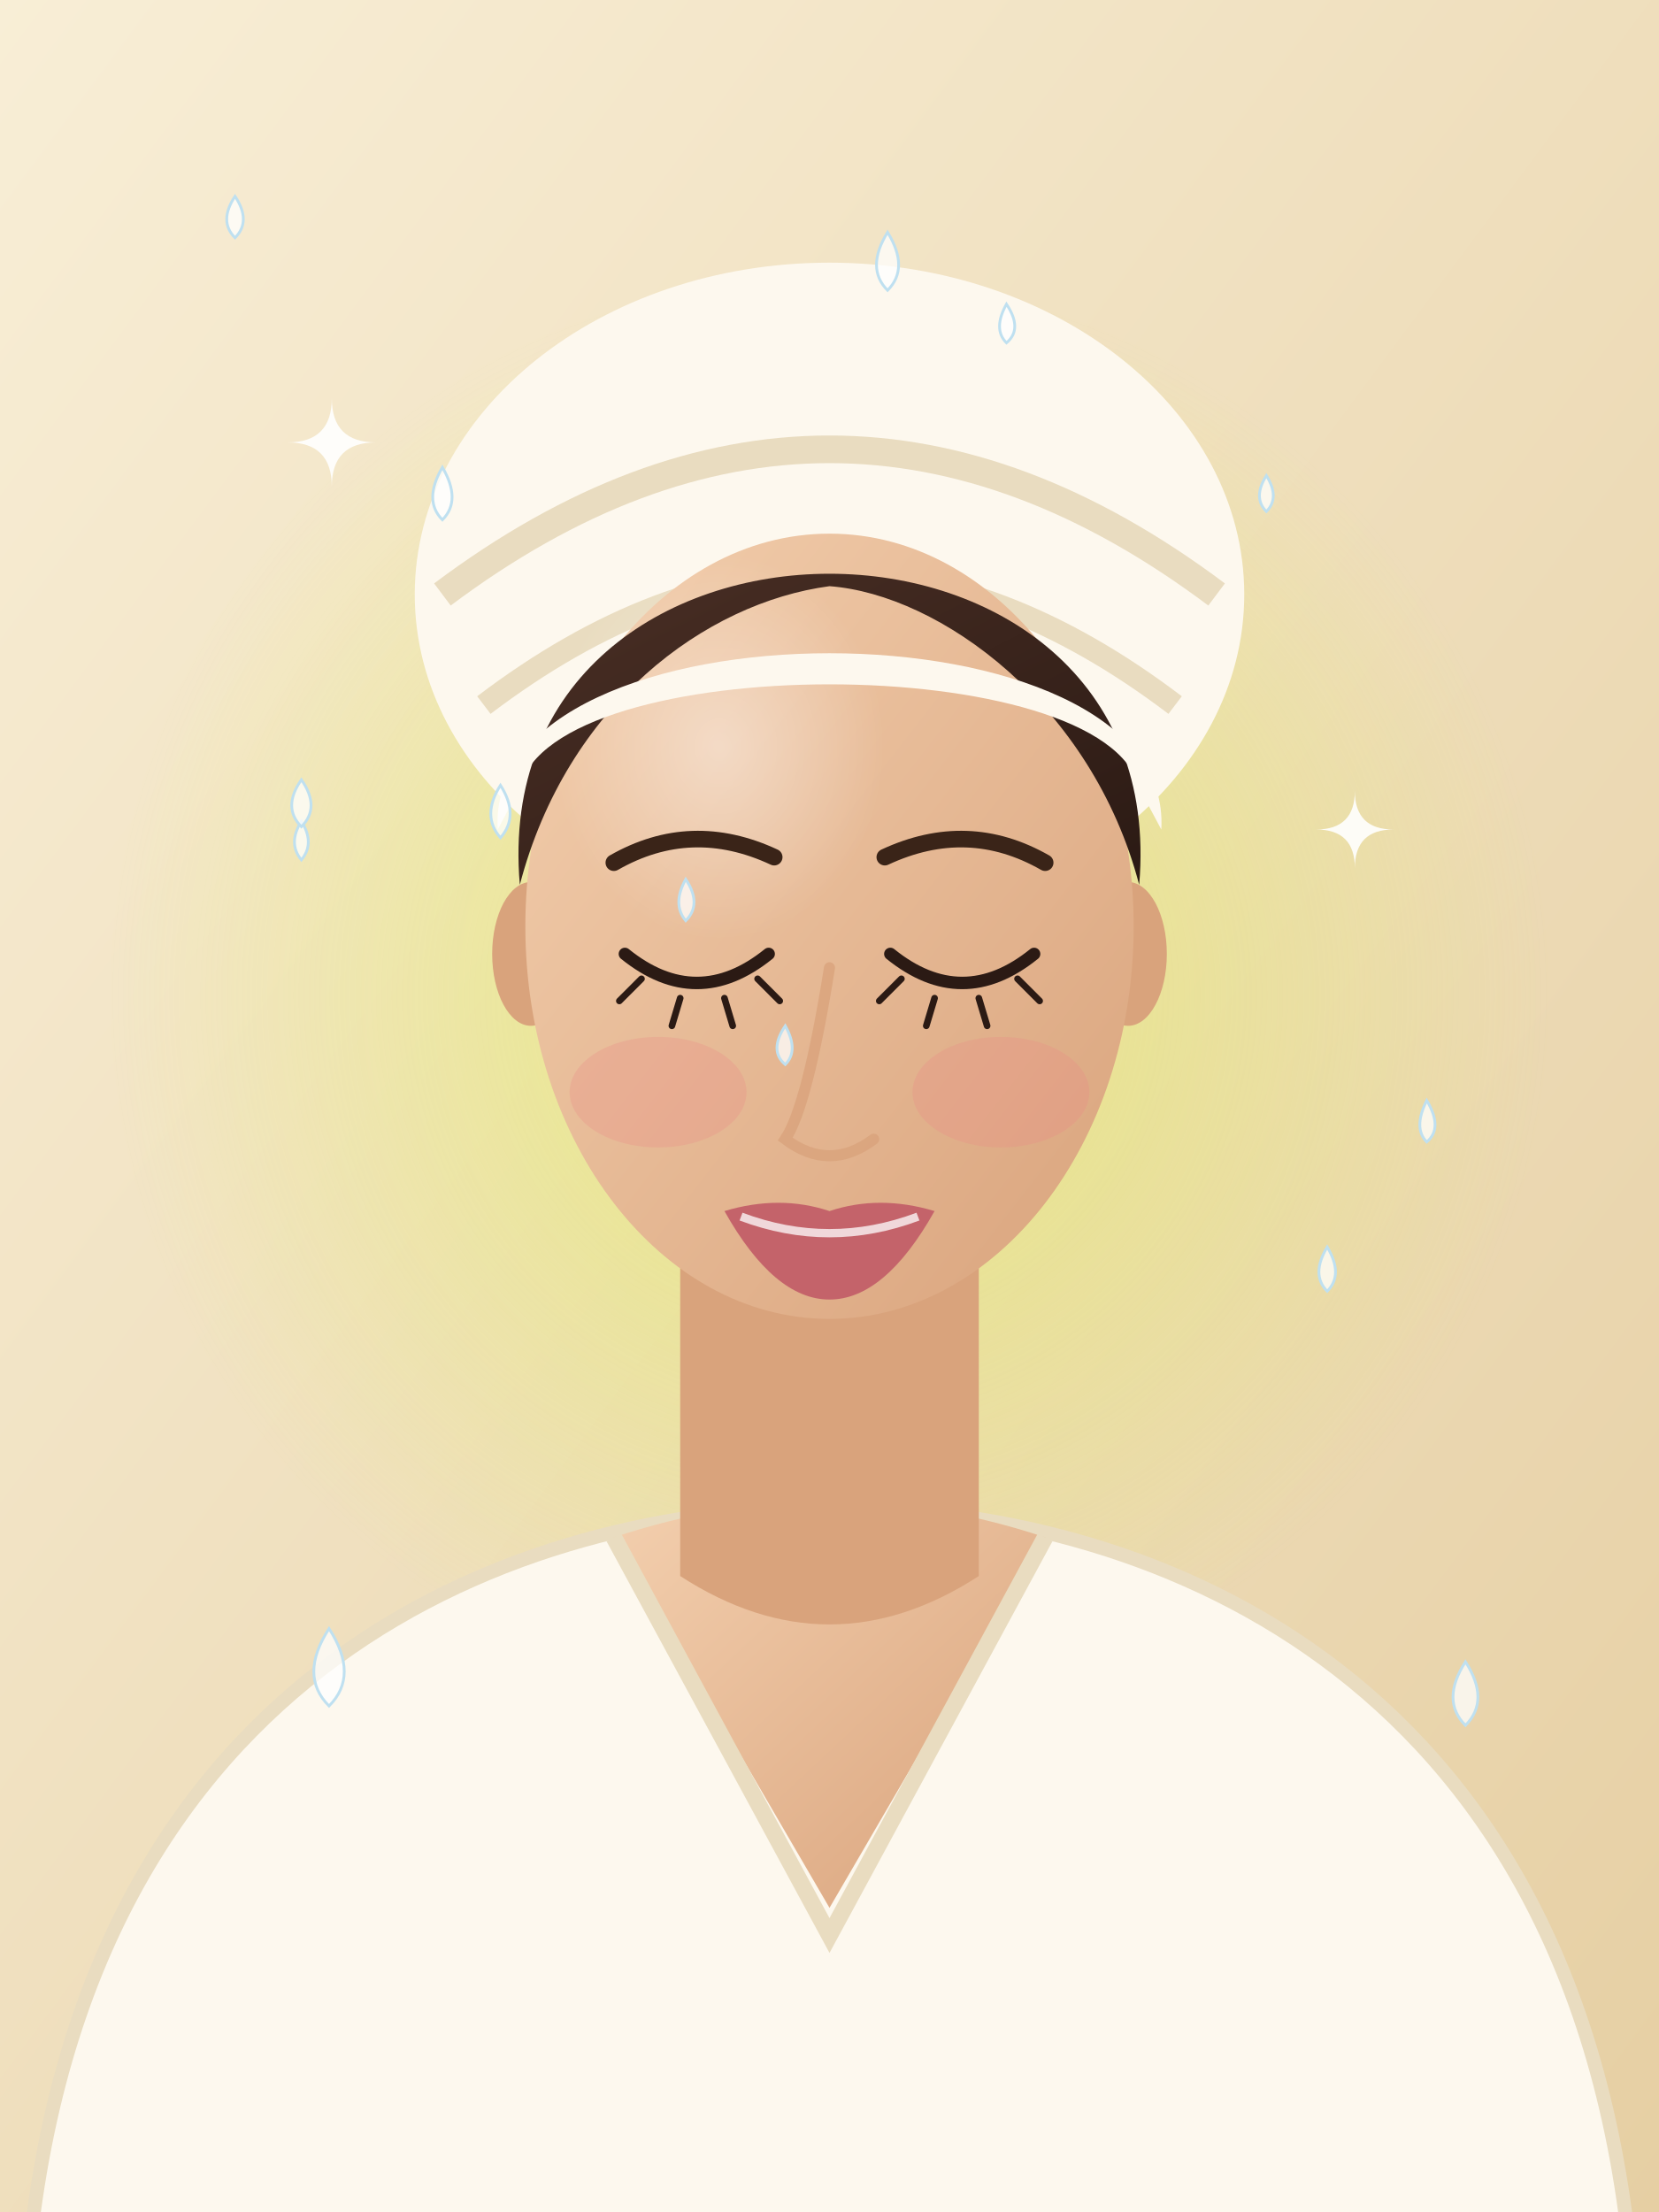
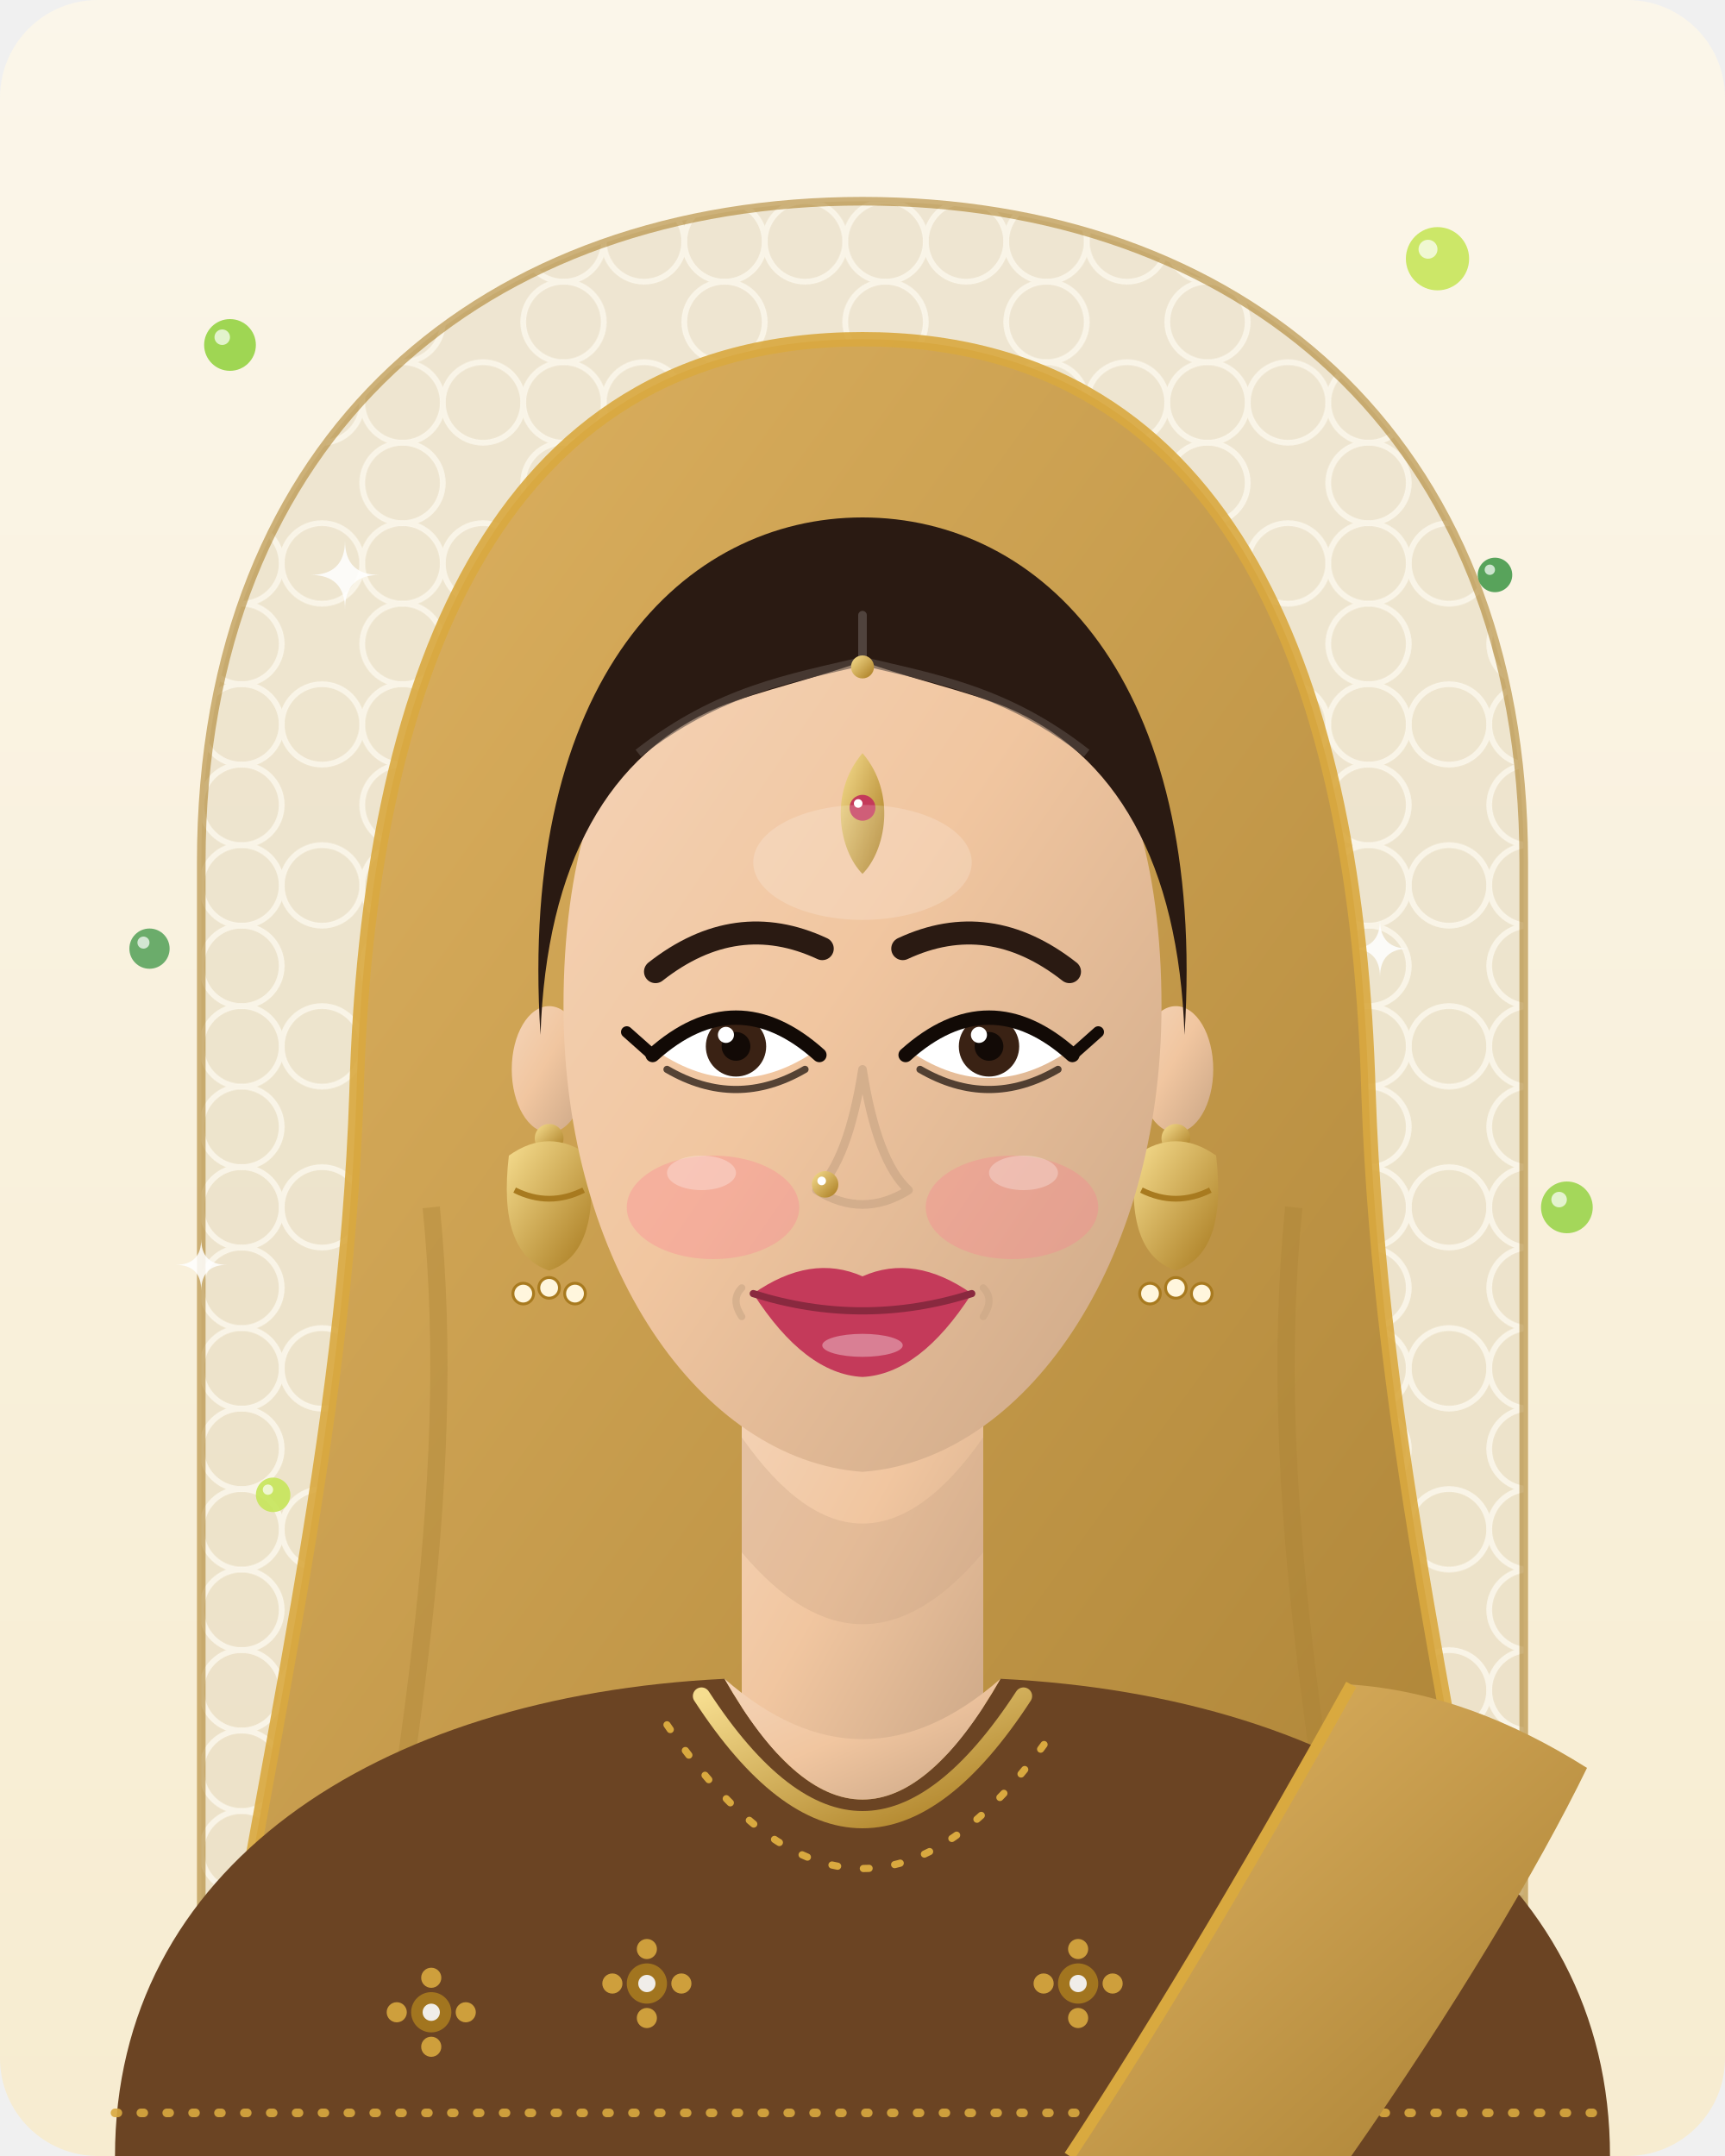
- <svg xmlns="http://www.w3.org/2000/svg" viewBox="0 0 600 800" preserveAspectRatio="xMidYMid slice">
+ <svg xmlns="http://www.w3.org/2000/svg" viewBox="0 0 600 750" width="600" height="750" role="img" aria-label="model-1">
  <defs>
-     <linearGradient id="bg" x1="0" y1="0" x2="1" y2="1">
-       <stop offset="0" stop-color="#f8eed6" />
-       <stop offset="1" stop-color="#e6cfa3" />
+     <linearGradient id="bg" x1="0" y1="0" x2="0" y2="1">
+       <stop offset="0" stop-color="#fbf6ea" />
+       <stop offset="1" stop-color="#f7ecd0" />
    </linearGradient>
-     <radialGradient id="glowL" cx=".5" cy=".5" r=".5">
-       <stop offset="0" stop-color="#dff04f" stop-opacity=".55" />
-       <stop offset="1" stop-color="#dff04f" stop-opacity="0" />
-     </radialGradient>
-     <radialGradient id="glowG" cx=".5" cy=".5" r=".5">
-       <stop offset="0" stop-color="#fff" stop-opacity=".8" />
-       <stop offset="1" stop-color="#fff" stop-opacity="0" />
-     </radialGradient>
+     <linearGradient id="dup" x1="0" y1="0" x2="1" y2="1">
+       <stop offset="0" stop-color="#e0b463" />
+       <stop offset="1" stop-color="#a98033" />
+     </linearGradient>
    <linearGradient id="skin" x1="0" y1="0" x2="1" y2="1">
-       <stop offset="0" stop-color="#f3cfae" />
-       <stop offset="1" stop-color="#d9a37c" />
+       <stop offset="0" stop-color="#f4d4b8" />
+       <stop offset="0.45" stop-color="#f1c6a0" />
+       <stop offset="1" stop-color="#caa686" />
    </linearGradient>
-     <linearGradient id="hair" x1="0" y1="0" x2="1" y2="1">
-       <stop offset="0" stop-color="#4a2f25" />
-       <stop offset="1" stop-color="#2b1a14" />
+     <linearGradient id="gold" x1="0" y1="0" x2="1" y2="1">
+       <stop offset="0" stop-color="#f6dd8f" />
+       <stop offset="1" stop-color="#a87a1f" />
    </linearGradient>
-     <linearGradient id="gel" x1="0" y1="0" x2="1" y2="0">
-       <stop offset="0" stop-color="#b9d62c" />
-       <stop offset=".5" stop-color="#e4f45a" />
-       <stop offset="1" stop-color="#a8c823" />
-     </linearGradient>
-     <linearGradient id="metal" x1="0" y1="0" x2="1" y2="0">
-       <stop offset="0" stop-color="#8d8d8d" />
-       <stop offset=".4" stop-color="#f4f4f4" />
-       <stop offset="1" stop-color="#8a8a8a" />
-     </linearGradient>
+     <pattern id="jaali" width="56" height="56" patternUnits="userSpaceOnUse">
+       <g fill="none" stroke="#fbf6ea" stroke-width="2" opacity=".9">
+         <circle cx="28" cy="28" r="14" />
+         <circle cx="0" cy="28" r="14" />
+         <circle cx="56" cy="28" r="14" />
+         <circle cx="28" cy="0" r="14" />
+         <circle cx="28" cy="56" r="14" />
+       </g>
+     </pattern>
+     <clipPath id="card">
+       <rect width="600" height="750" rx="34" />
+     </clipPath>
  </defs>
-   <rect width="600" height="800" fill="url(#bg)" />
-   <circle cx="300" cy="360" r="260" fill="url(#glowL)" />
-   <g transform="translate(0 0) scale(1.0)">
-     <ellipse cx="300" cy="215" rx="150" ry="120" fill="#fdf8ee" />
-     <path d="M160 215 Q300 110 440 215" stroke="#e9dcc0" stroke-width="10" fill="none" />
-     <path d="M175 255 Q300 160 425 255" stroke="#e9dcc0" stroke-width="8" fill="none" />
-     <path d="M10 820 C30 600 190 545 300 545 C410 545 570 600 590 820 Z" fill="#fdf8ee" />
-     <path d="M10 820 C30 600 190 545 300 545 C410 545 570 600 590 820" fill="none" stroke="#e9dcc0" stroke-width="5" />
-     <path d="M222 556 L300 690 L378 556 Q300 530 222 556Z" fill="url(#skin)" />
-     <path d="M222 556 L300 700 L378 556" fill="none" stroke="#e9dcc0" stroke-width="6" />
-     <path d="M246 450 L246 570 Q300 605 354 570 L354 450Z" fill="#d9a37c" />
-     <ellipse cx="192" cy="345" rx="14" ry="26" fill="#d9a37c" />
-     <ellipse cx="408" cy="345" rx="14" ry="26" fill="#d9a37c" />
-     <ellipse cx="300" cy="335" rx="110" ry="142" fill="url(#skin)" />
-     <ellipse cx="260" cy="270" rx="60" ry="70" fill="url(#glowG)" opacity=".5" />
-     <ellipse cx="238" cy="395" rx="32" ry="20" fill="#e98a86" opacity=".28" />
-     <ellipse cx="362" cy="395" rx="32" ry="20" fill="#e98a86" opacity=".28" />
-     <path d="M222 312 Q250 296 280 310" stroke="#3a2418" stroke-width="6" fill="none" stroke-linecap="round" />
-     <path d="M320 310 Q350 296 378 312" stroke="#3a2418" stroke-width="6" fill="none" stroke-linecap="round" />
-     <path d="M226 345 Q252 366 278 345" stroke="#2b1a14" stroke-width="4.5" fill="none" stroke-linecap="round" />
-     <path d="M322 345 Q348 366 374 345" stroke="#2b1a14" stroke-width="4.5" fill="none" stroke-linecap="round" />
-     <path d="M232 354 l-8 8 M246 361 l-3 10 M262 361 l3 10 M274 354 l8 8 M326 354 l-8 8 M338 361 l-3 10 M354 361 l3 10 M368 354 l8 8" stroke="#2b1a14" stroke-width="2.4" stroke-linecap="round" />
-     <path d="M300 350 Q292 400 284 412 Q300 424 316 412" stroke="#d9a37c" stroke-width="4" fill="none" stroke-linecap="round" opacity=".8" />
-     <path d="M262 438 Q282 432 300 438 Q318 432 338 438 Q320 470 300 470 Q280 470 262 438Z" fill="#c4636a" />
-     <path d="M268 440 Q300 452 332 440" stroke="#fff" stroke-width="3" fill="none" opacity=".75" />
-     <path d="M188 320 C175 170 425 170 412 320 C395 255 340 215 300 212 C255 218 205 255 188 320Z" fill="url(#hair)" />
-     <path d="M180 300 C175 215 425 215 420 300 L412 285 C400 235 200 235 188 285Z" fill="#fdf8ee" />
+   <g clip-path="url(#card)">
+     <rect width="600" height="750" fill="url(#bg)" />
+     <path d="M70 750 V300 C70 150 170 70 300 70 C430 70 530 150 530 300 V750Z" fill="#e3d9bf" opacity=".55" />
+     <path d="M70 750 V300 C70 150 170 70 300 70 C430 70 530 150 530 300 V750Z" fill="url(#jaali)" />
+     <path d="M70 750 V300 C70 150 170 70 300 70 C430 70 530 150 530 300 V750Z" fill="none" stroke="#a87a1f" stroke-width="3" opacity=".55" />
+     <circle cx="80" cy="120" r="9" fill="#8fd13a" opacity="0.85" />
+     <circle cx="77.3" cy="117.3" r="2.7" fill="#fff" opacity=".7" />
+     <circle cx="520" cy="200" r="6" fill="#2f8f3a" opacity="0.8" />
+     <circle cx="518.2" cy="198.2" r="1.8" fill="#fff" opacity=".7" />
+     <circle cx="500" cy="90" r="11" fill="#c7e65a" opacity="0.9" />
+     <circle cx="496.7" cy="86.7" r="3.3" fill="#fff" opacity=".7" />
+     <circle cx="52" cy="330" r="7" fill="#2f8f3a" opacity="0.7" />
+     <circle cx="49.9" cy="327.9" r="2.1" fill="#fff" opacity=".7" />
+     <circle cx="545" cy="420" r="9" fill="#8fd13a" opacity="0.8" />
+     <circle cx="542.3" cy="417.3" r="2.7" fill="#fff" opacity=".7" />
+     <circle cx="95" cy="520" r="6" fill="#c7e65a" opacity="0.9" />
+     <circle cx="93.2" cy="518.2" r="1.8" fill="#fff" opacity=".7" />
+     <path d="M120 188 Q120 200 132 200 Q120 200 120 212 Q120 200 108 200 Q120 200 120 188Z" fill="#fff" opacity=".85" />
+     <path d="M480 320 Q480 330 490 330 Q480 330 480 340 Q480 330 470 330 Q480 330 480 320Z" fill="#fff" opacity=".85" />
+     <path d="M70 431 Q70 440 79 440 Q70 440 70 449 Q70 440 61 440 Q70 440 70 431Z" fill="#fff" opacity=".85" />
+     <path d="M300 118 C170 118 128 240 124 380 C120 500 92 610 70 750 L530 750 C508 610 480 500 476 380 C472 240 430 118 300 118Z" fill="url(#dup)" />
+     <path d="M300 118 C170 118 128 240 124 380 C120 500 92 610 70 750" fill="none" stroke="#d9a93f" stroke-width="5" opacity=".9" />
+     <path d="M300 118 C430 118 472 240 476 380 C480 500 508 610 530 750" fill="none" stroke="#d9a93f" stroke-width="5" opacity=".9" />
+     <path d="M150 420 C160 520 140 620 120 750" fill="none" stroke="#a98033" stroke-width="6" opacity=".35" />
+     <path d="M450 420 C440 520 460 620 480 750" fill="none" stroke="#a98033" stroke-width="6" opacity=".35" />
+     <path d="M258 470 L258 600 Q300 640 342 600 L342 470Z" fill="url(#skin)" />
+     <path d="M258 500 Q300 560 342 500 L342 540 Q300 590 258 540Z" fill="#caa686" opacity=".35" />
+     <path d="M40 750 C40 650 130 590 252 584 Q300 668 348 584 C470 590 560 650 560 750Z" fill="#6b4423" />
+     <path d="M252 584 Q300 668 348 584 Q300 626 252 584Z" fill="url(#skin)" />
+     <path d="M244 590 Q300 676 356 590" fill="none" stroke="url(#gold)" stroke-width="6" stroke-linecap="round" />
+     <path d="M232 600 Q300 700 368 600" fill="none" stroke="#d9a93f" stroke-width="2.5" stroke-dasharray="2 9" stroke-linecap="round" />
+     <g transform="translate(150 700)" opacity=".9">
+       <circle r="7" fill="#a87a1f" />
+       <circle r="3" fill="#fff" />
+       <circle cx="0" cy="-12" r="3.5" fill="#d9a93f" />
+       <circle cx="0" cy="12" r="3.5" fill="#d9a93f" />
+       <circle cx="-12" cy="0" r="3.5" fill="#d9a93f" />
+       <circle cx="12" cy="0" r="3.5" fill="#d9a93f" />
+     </g>
+     <g transform="translate(225 690)" opacity=".9">
+       <circle r="7" fill="#a87a1f" />
+       <circle r="3" fill="#fff" />
+       <circle cx="0" cy="-12" r="3.5" fill="#d9a93f" />
+       <circle cx="0" cy="12" r="3.5" fill="#d9a93f" />
+       <circle cx="-12" cy="0" r="3.5" fill="#d9a93f" />
+       <circle cx="12" cy="0" r="3.5" fill="#d9a93f" />
+     </g>
+     <g transform="translate(375 690)" opacity=".9">
+       <circle r="7" fill="#a87a1f" />
+       <circle r="3" fill="#fff" />
+       <circle cx="0" cy="-12" r="3.5" fill="#d9a93f" />
+       <circle cx="0" cy="12" r="3.5" fill="#d9a93f" />
+       <circle cx="-12" cy="0" r="3.5" fill="#d9a93f" />
+       <circle cx="12" cy="0" r="3.5" fill="#d9a93f" />
+     </g>
+     <g transform="translate(450 700)" opacity=".9">
+       <circle r="7" fill="#a87a1f" />
+       <circle r="3" fill="#fff" />
+       <circle cx="0" cy="-12" r="3.5" fill="#d9a93f" />
+       <circle cx="0" cy="12" r="3.5" fill="#d9a93f" />
+       <circle cx="-12" cy="0" r="3.5" fill="#d9a93f" />
+       <circle cx="12" cy="0" r="3.5" fill="#d9a93f" />
+     </g>
+     <path d="M40 735 H560" stroke="#d9a93f" stroke-width="3" stroke-dasharray="1 8" stroke-linecap="round" opacity=".9" />
+     <path d="M470 586 C440 640 405 700 372 750 L470 750 C505 700 535 650 552 615 C525 598 498 588 470 586Z" fill="url(#dup)" />
+     <path d="M470 586 C440 640 405 700 372 750" fill="none" stroke="#d9a93f" stroke-width="4" />
+     <ellipse cx="191" cy="372" rx="13" ry="22" fill="url(#skin)" />
+     <circle cx="191" cy="396" r="5" fill="url(#gold)" />
+     <path d="M177 402 Q191 392 205 402 Q209 436 191 442 Q173 436 177 402Z" fill="url(#gold)" />
+     <path d="M179 414 Q191 420 203 414" fill="none" stroke="#a87a1f" stroke-width="2" />
+     <circle cx="182" cy="450" r="3.6" fill="#fff6dd" stroke="#a87a1f" stroke-width="1" />
+     <circle cx="191" cy="448" r="3.6" fill="#fff6dd" stroke="#a87a1f" stroke-width="1" />
+     <circle cx="200" cy="450" r="3.6" fill="#fff6dd" stroke="#a87a1f" stroke-width="1" />
+     <ellipse cx="409" cy="372" rx="13" ry="22" fill="url(#skin)" />
+     <circle cx="409" cy="396" r="5" fill="url(#gold)" />
+     <path d="M395 402 Q409 392 423 402 Q427 436 409 442 Q391 436 395 402Z" fill="url(#gold)" />
+     <path d="M397 414 Q409 420 421 414" fill="none" stroke="#a87a1f" stroke-width="2" />
+     <circle cx="400" cy="450" r="3.6" fill="#fff6dd" stroke="#a87a1f" stroke-width="1" />
+     <circle cx="409" cy="448" r="3.6" fill="#fff6dd" stroke="#a87a1f" stroke-width="1" />
+     <circle cx="418" cy="450" r="3.6" fill="#fff6dd" stroke="#a87a1f" stroke-width="1" />
+     <path d="M196 350 C196 250 244 208 300 208 C356 208 404 250 404 350 C404 440 356 508 300 512 C244 508 196 440 196 350Z" fill="url(#skin)" />
+     <path d="M188 360 C180 236 238 180 300 180 C362 180 420 236 412 360 C410 300 388 262 350 246 C335 240 316 236 300 230 C284 236 265 240 250 246 C212 262 190 300 188 360Z" fill="#2a1a12" />
+     <path d="M300 230 L300 214" stroke="#50433d" stroke-width="3" stroke-linecap="round" />
+     <path d="M222 262 C250 240 275 236 300 230" fill="none" stroke="#594c46" stroke-width="3" opacity=".6" />
+     <path d="M378 262 C350 240 325 236 300 230" fill="none" stroke="#594c46" stroke-width="3" opacity=".6" />
+     <path d="M300 230 L300 262" stroke="url(#gold)" stroke-width="3" />
+     <path d="M300 262 C288 276 292 296 300 304 C308 296 312 276 300 262Z" fill="url(#gold)" />
+     <circle cx="300" cy="281" r="4.5" fill="#c43a5a" />
+     <circle cx="298.5" cy="279.5" r="1.5" fill="#fff" />
+     <circle cx="300" cy="232" r="4" fill="url(#gold)" />
+     <ellipse cx="300" cy="300" rx="38" ry="20" fill="#fff" opacity=".18" />
+     <ellipse cx="248" cy="420" rx="30" ry="18" fill="#ff7a8f" opacity=".30" />
+     <ellipse cx="352" cy="420" rx="30" ry="18" fill="#ff7a8f" opacity=".30" />
+     <ellipse cx="244" cy="408" rx="12" ry="6" fill="#fff" opacity=".28" />
+     <ellipse cx="356" cy="408" rx="12" ry="6" fill="#fff" opacity=".28" />
+     <path d="M228 338 Q256 316 286 330" fill="none" stroke="#2a1a12" stroke-width="8" stroke-linecap="round" />
+     <path d="M314 330 Q344 316 372 338" fill="none" stroke="#2a1a12" stroke-width="8" stroke-linecap="round" />
+     <path d="M229 366 Q256 344 283 366 Q256 384 229 366Z" fill="#fff" />
+     <circle cx="256" cy="364" r="10.5" fill="#3a2214" />
+     <circle cx="256" cy="364" r="5" fill="#120a06" />
+     <circle cx="252.5" cy="360" r="2.8" fill="#fff" />
+     <path d="M227 367 Q256 341 285 367" fill="none" stroke="#120a06" stroke-width="5" stroke-linecap="round" />
+     <path d="M227 367 L218 359" stroke="#120a06" stroke-width="4" stroke-linecap="round" />
+     <path d="M232 372 Q256 386 280 372" fill="none" stroke="#120a06" stroke-width="2.5" opacity=".7" stroke-linecap="round" />
+     <path d="M317 366 Q344 344 371 366 Q344 384 317 366Z" fill="#fff" />
+     <circle cx="344" cy="364" r="10.5" fill="#3a2214" />
+     <circle cx="344" cy="364" r="5" fill="#120a06" />
+     <circle cx="340.5" cy="360" r="2.8" fill="#fff" />
+     <path d="M315 367 Q344 341 373 367" fill="none" stroke="#120a06" stroke-width="5" stroke-linecap="round" />
+     <path d="M373 367 L382 359" stroke="#120a06" stroke-width="4" stroke-linecap="round" />
+     <path d="M320 372 Q344 386 368 372" fill="none" stroke="#120a06" stroke-width="2.5" opacity=".7" stroke-linecap="round" />
+     <path d="M300 372 Q295 404 284 414 Q300 424 316 414 Q305 404 300 372" fill="none" stroke="#caa686" stroke-width="3" stroke-linecap="round" stroke-linejoin="round" opacity=".7" />
+     <circle cx="287" cy="412" r="4.6" fill="url(#gold)" />
+     <circle cx="285.8" cy="410.8" r="1.5" fill="#fff" />
+     <path d="M262 450 Q282 436 300 444 Q318 436 338 450 Q320 478 300 479 Q280 478 262 450Z" fill="#c43a5a" />
+     <path d="M262 450 Q300 462 338 450" fill="none" stroke="#89293f" stroke-width="2.5" stroke-linecap="round" />
+     <ellipse cx="300" cy="468" rx="14" ry="4" fill="#fff" opacity=".35" />
+     <path d="M258 448 Q254 452 258 458 M342 448 Q346 452 342 458" fill="none" stroke="#caa686" stroke-width="2.5" stroke-linecap="round" opacity=".6" />
  </g>
-   <path d="M248 318 Q254 327 248 333 Q243 327 248 318Z" fill="#fff" fill-opacity=".75" stroke="#bfe0f0" stroke-width="1" />
-   <path d="M364 110 Q370 119 364 124 Q359 119 364 110Z" fill="#fff" fill-opacity=".75" stroke="#bfe0f0" stroke-width="1" />
-   <path d="M160 169 Q167 181 160 188 Q153 181 160 169Z" fill="#fff" fill-opacity=".75" stroke="#bfe0f0" stroke-width="1" />
-   <path d="M85 71 Q91 80 85 86 Q79 80 85 71Z" fill="#fff" fill-opacity=".75" stroke="#bfe0f0" stroke-width="1" />
-   <path d="M109 297 Q114 305 109 311 Q104 305 109 297Z" fill="#fff" fill-opacity=".75" stroke="#bfe0f0" stroke-width="1" />
-   <path d="M480 451 Q486 461 480 467 Q474 461 480 451Z" fill="#fff" fill-opacity=".75" stroke="#bfe0f0" stroke-width="1" />
-   <path d="M181 284 Q188 295 181 303 Q174 295 181 284Z" fill="#fff" fill-opacity=".75" stroke="#bfe0f0" stroke-width="1" />
-   <path d="M119 589 Q130 606 119 617 Q108 606 119 589Z" fill="#fff" fill-opacity=".75" stroke="#bfe0f0" stroke-width="1" />
-   <path d="M284 371 Q289 380 284 385 Q278 380 284 371Z" fill="#fff" fill-opacity=".75" stroke="#bfe0f0" stroke-width="1" />
-   <path d="M109 282 Q116 292 109 299 Q102 292 109 282Z" fill="#fff" fill-opacity=".75" stroke="#bfe0f0" stroke-width="1" />
-   <path d="M458 172 Q463 180 458 185 Q453 180 458 172Z" fill="#fff" fill-opacity=".75" stroke="#bfe0f0" stroke-width="1" />
-   <path d="M516 398 Q522 408 516 413 Q511 408 516 398Z" fill="#fff" fill-opacity=".75" stroke="#bfe0f0" stroke-width="1" />
-   <path d="M321 84 Q329 97 321 105 Q313 97 321 84Z" fill="#fff" fill-opacity=".75" stroke="#bfe0f0" stroke-width="1" />
-   <path d="M530 601 Q539 615 530 624 Q521 615 530 601Z" fill="#fff" fill-opacity=".75" stroke="#bfe0f0" stroke-width="1" />
-   <path d="M120 144 Q120 160 136 160 Q120 160 120 176 Q120 160 104 160 Q120 160 120 144Z" fill="#fff" opacity="0.9">
-     <animate attributeName="opacity" values="0.9;0.15;0.9" dur="2.5s" repeatCount="indefinite" />
-   </path>
-   <path d="M490 286 Q490 300 504 300 Q490 300 490 314 Q490 300 476 300 Q490 300 490 286Z" fill="#fff" opacity="0.9">
-     <animate attributeName="opacity" values="0.9;0.15;0.9" dur="2.7s" repeatCount="indefinite" />
-   </path>
</svg>
